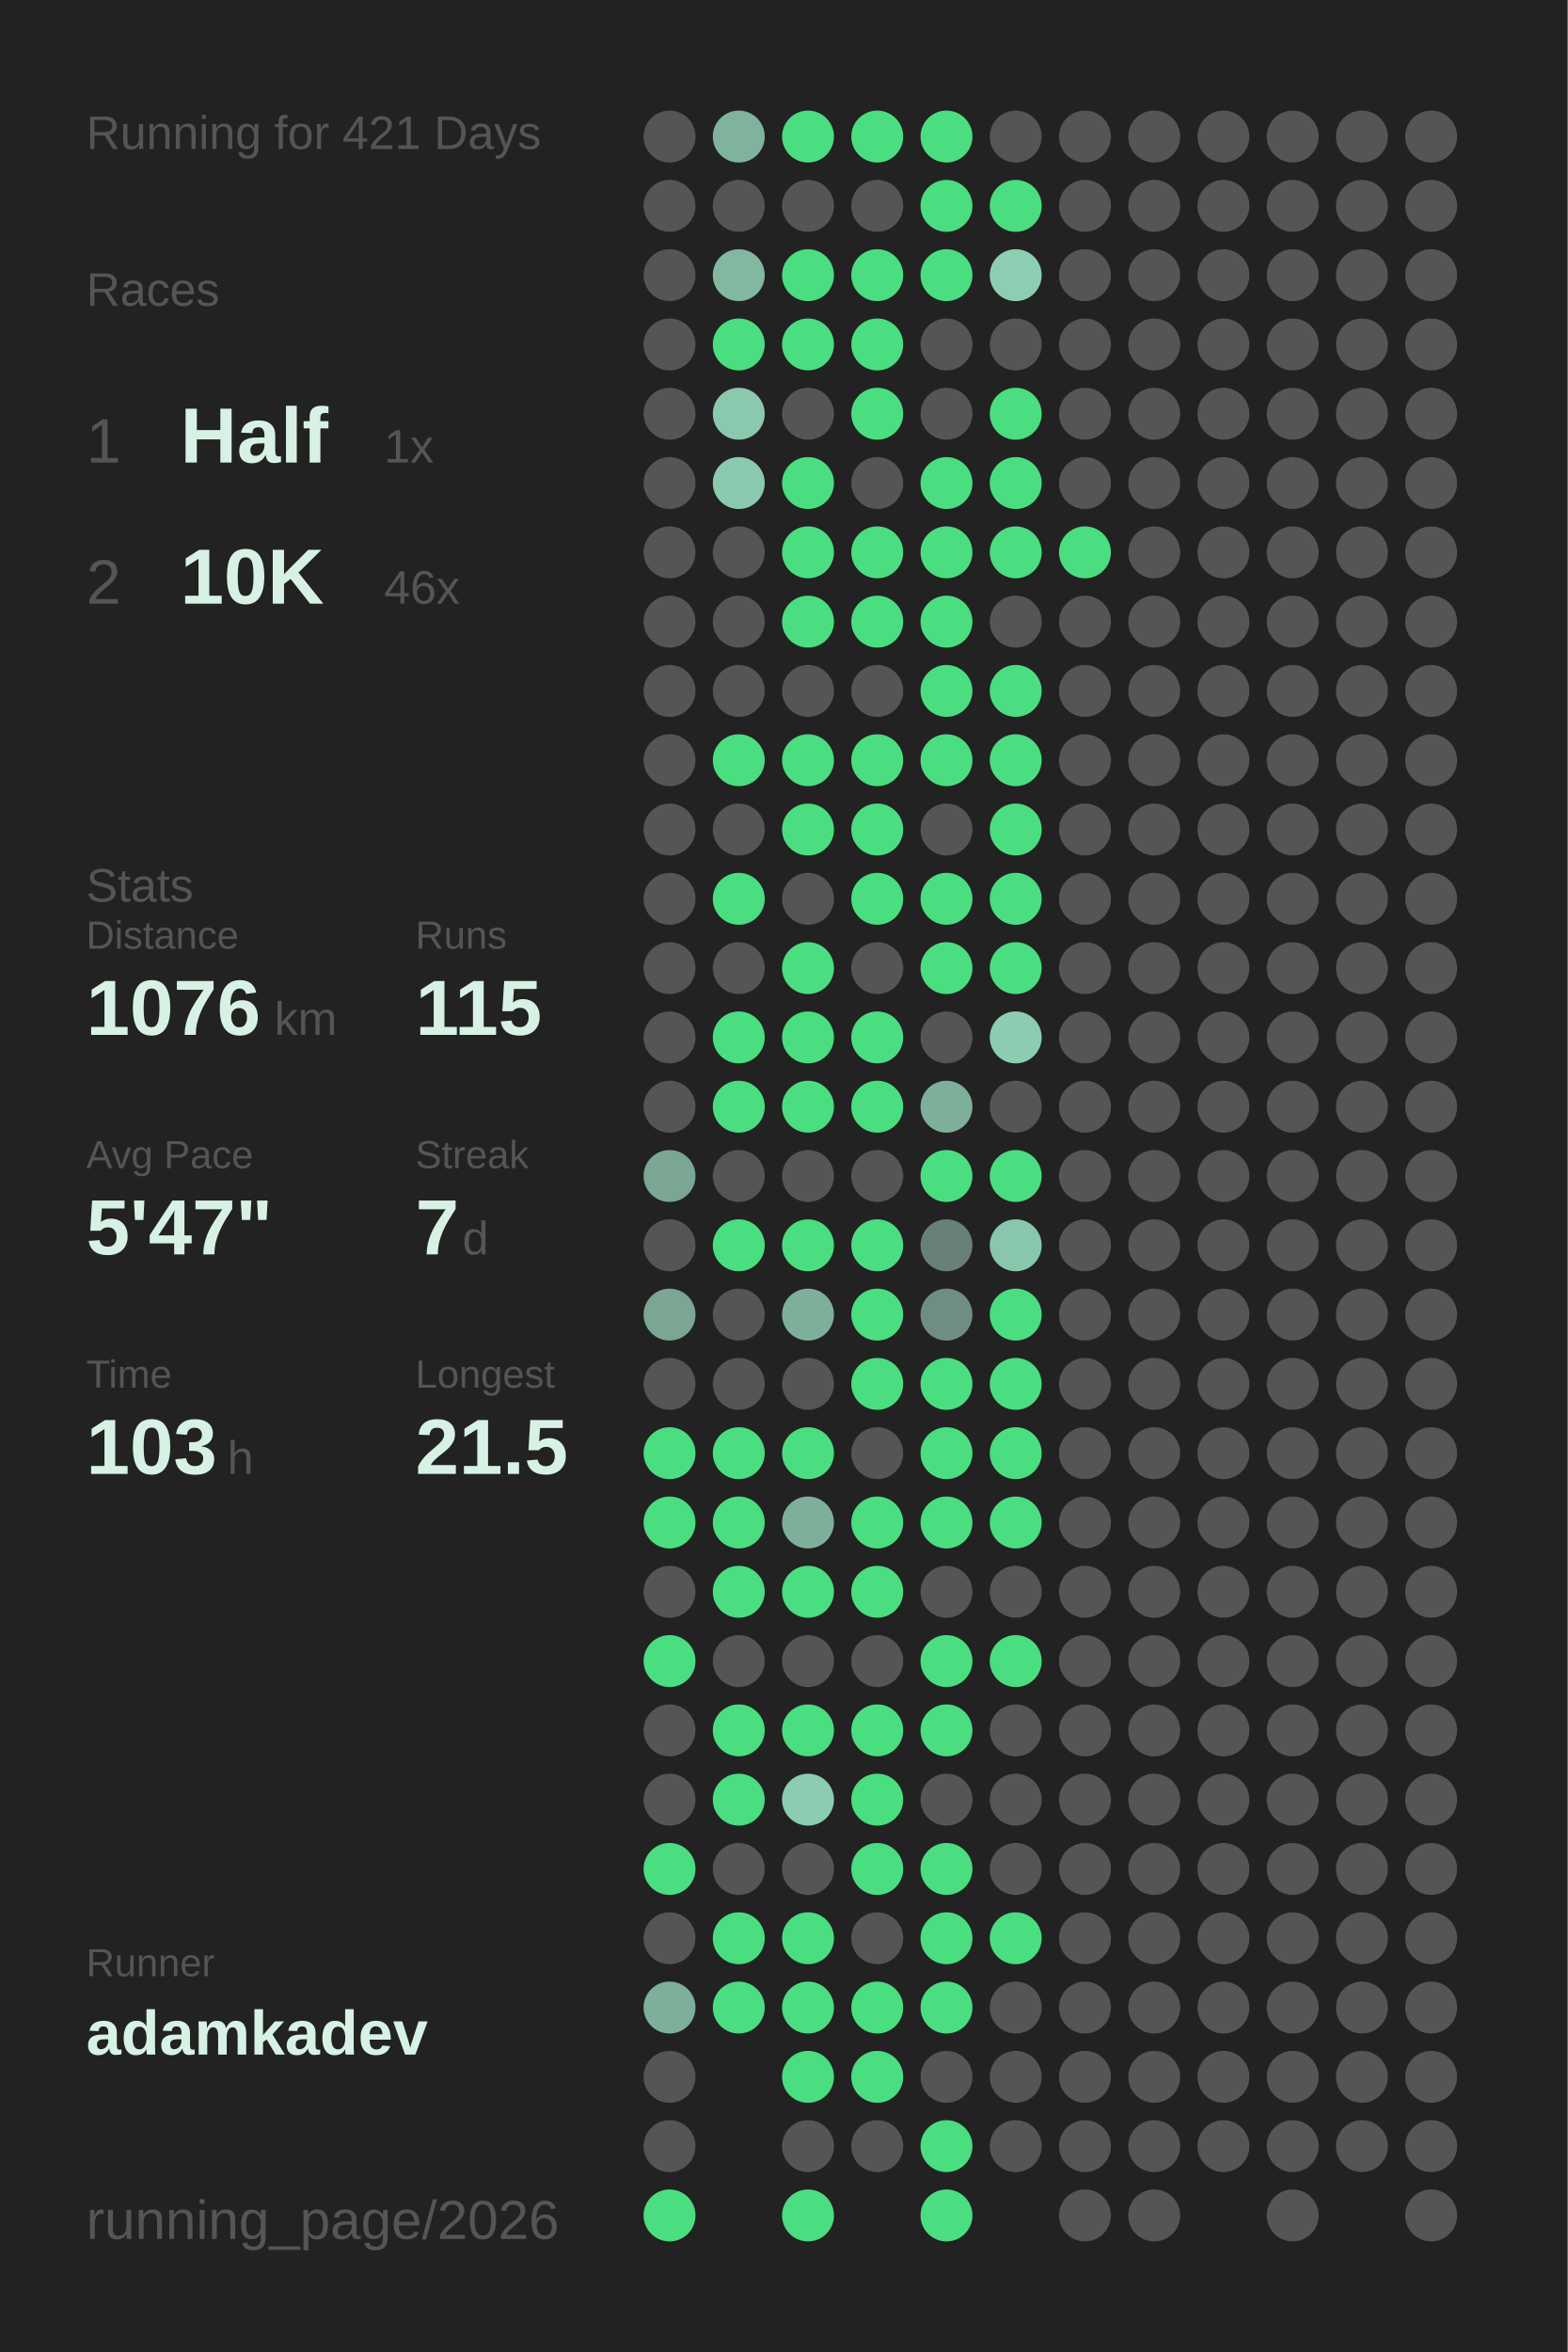
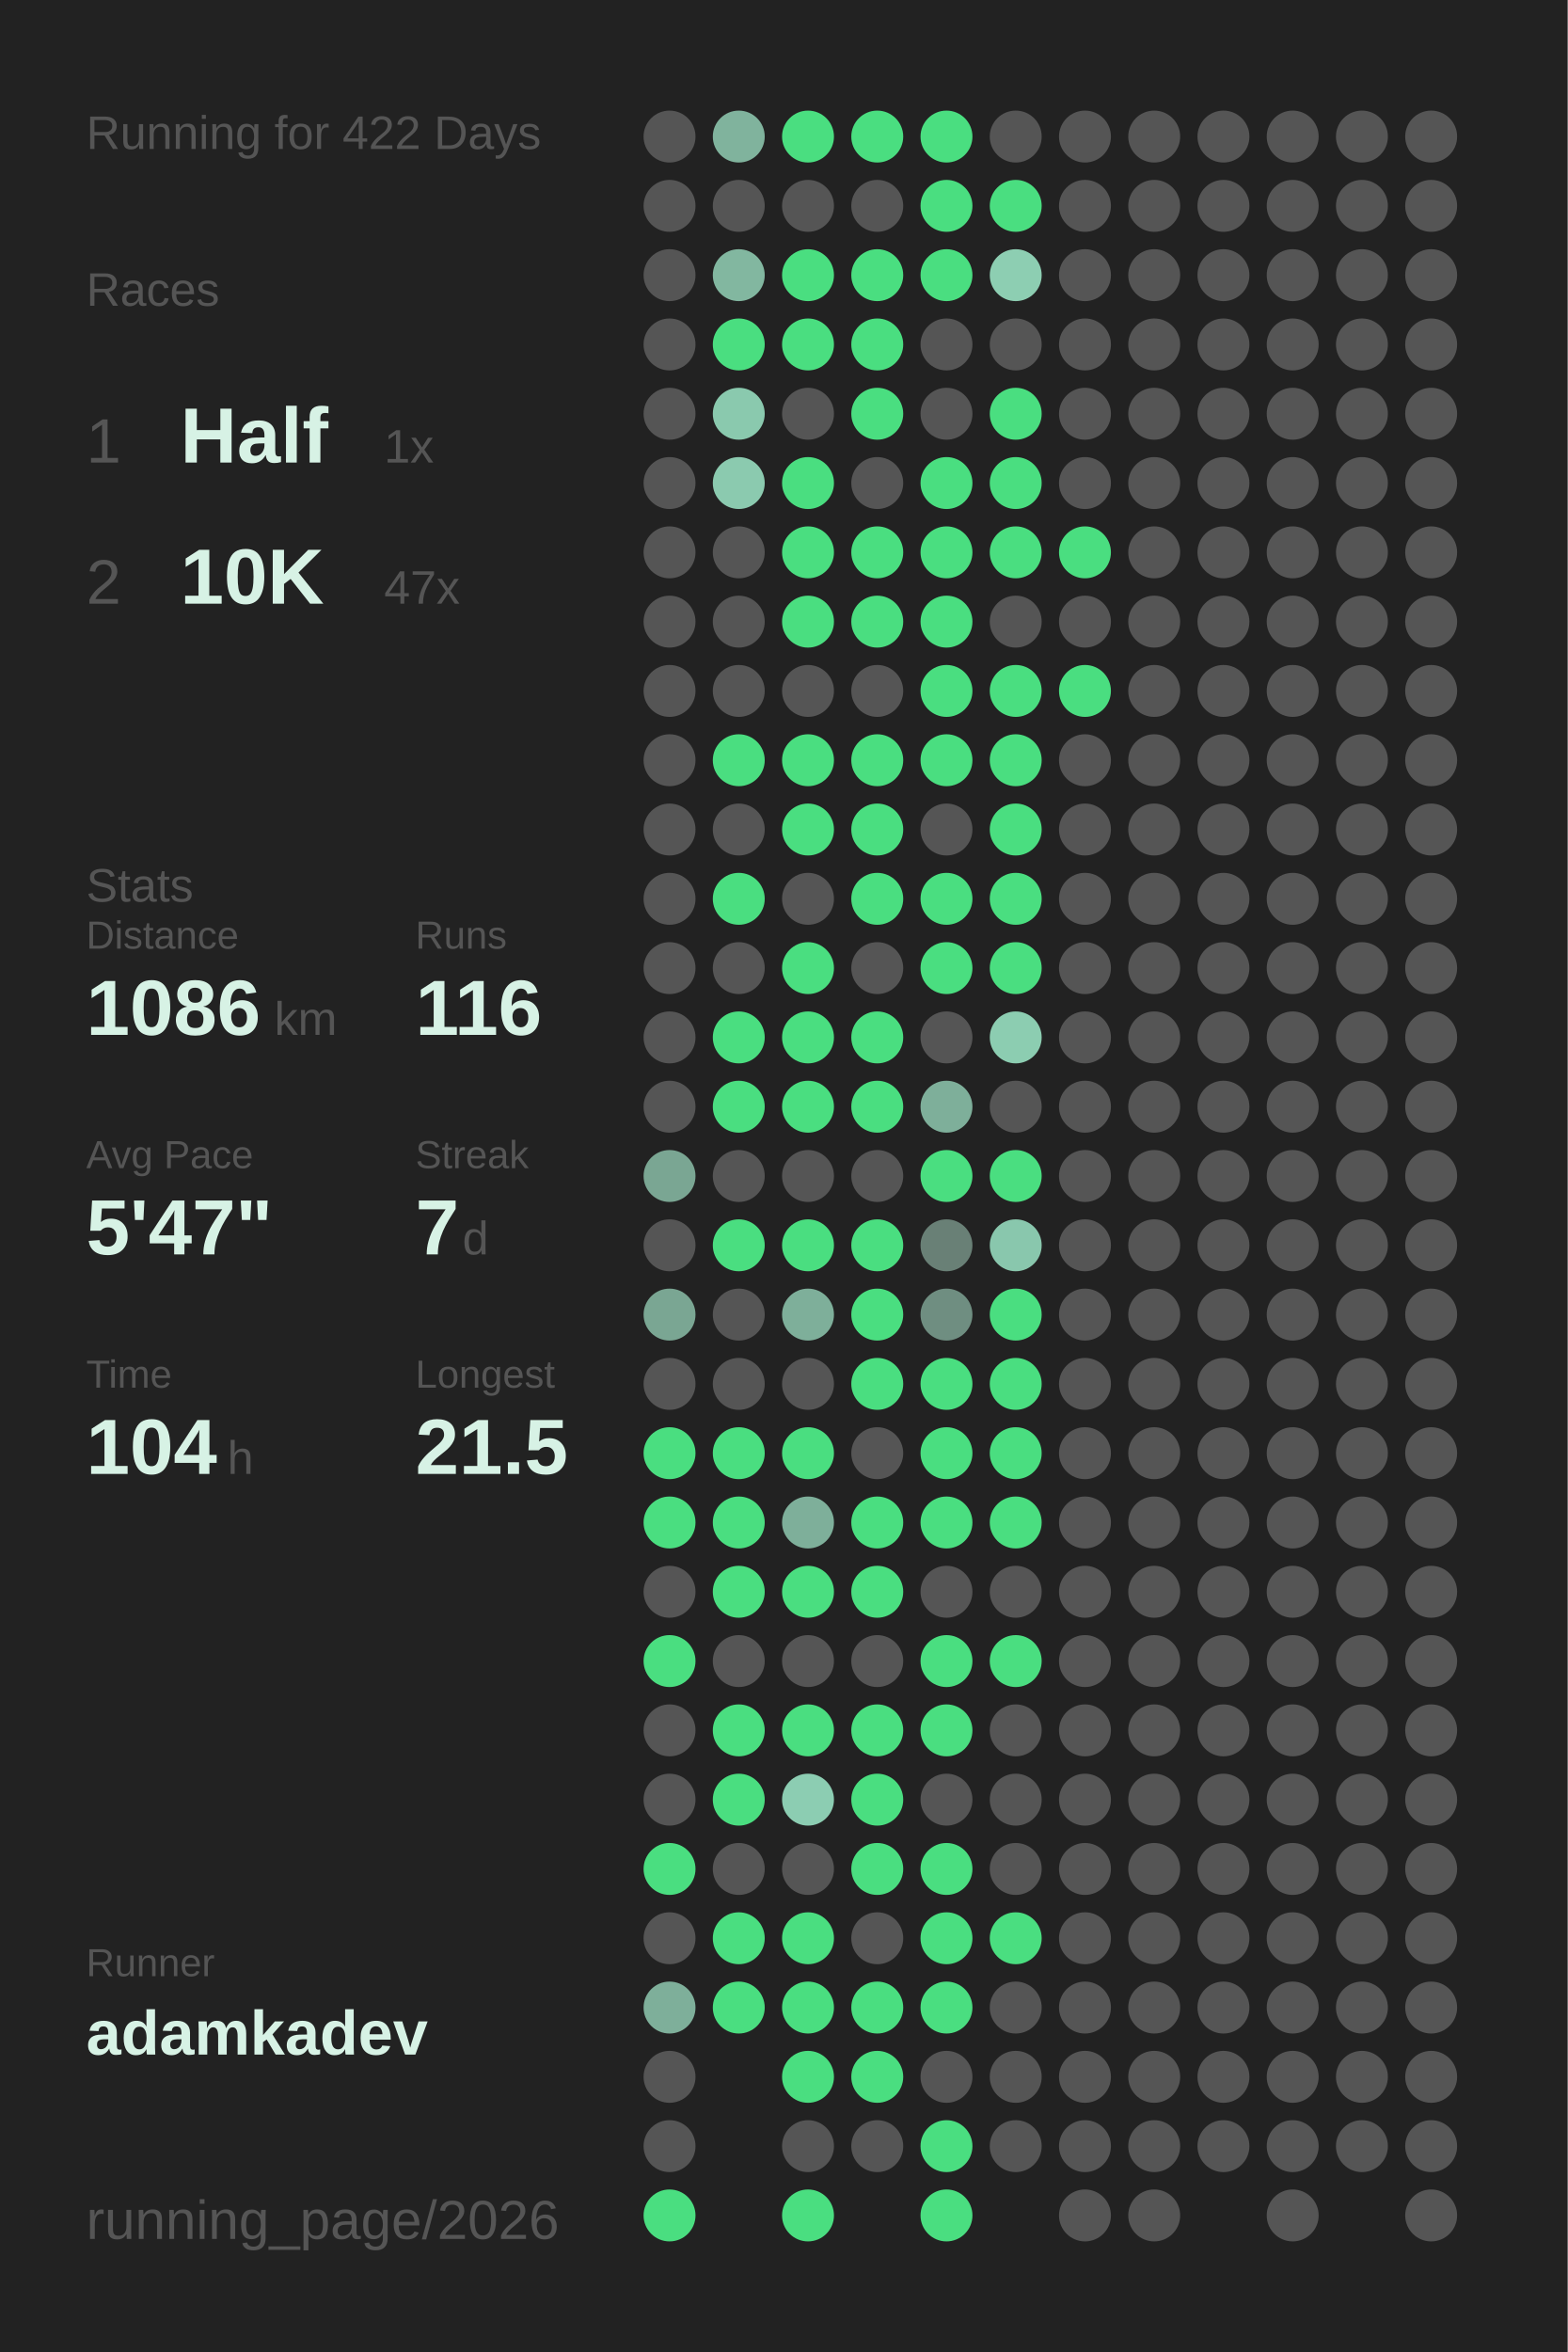
<svg xmlns="http://www.w3.org/2000/svg" baseProfile="full" height="300mm" version="1.1" viewBox="0,0,200,300" width="200mm">
  <defs />
  <rect fill="#222222" height="300" width="200" x="0" y="0" />
-   <text fill="#555555" style="font-size:6px; font-family:Arial;" x="11" y="19">Running for 421 Days</text>
+   <text fill="#555555" style="font-size:6px; font-family:Arial;" x="11" y="19">Running for 422 Days</text>
  <text fill="#555555" style="font-size:6px; font-family:Arial;" x="11" y="39">Races</text>
  <text fill="#555555" style="font-size:8px; font-family:Arial;" x="11" y="59">1</text>
  <text fill="#D7F2E5" style="font-size:10px; font-family:Arial; font-weight:bold;" x="23" y="59">Half</text>
  <text fill="#555555" style="font-size:6px; font-family:Arial;" x="49" y="59">1x</text>
  <text fill="#555555" style="font-size:8px; font-family:Arial;" x="11" y="77">2</text>
  <text fill="#D7F2E5" style="font-size:10px; font-family:Arial; font-weight:bold;" x="23" y="77">10K</text>
-   <text fill="#555555" style="font-size:6px; font-family:Arial;" x="49" y="77">46x</text>
+   <text fill="#555555" style="font-size:6px; font-family:Arial;" x="49" y="77">47x</text>
  <text fill="#555555" style="font-size:6px; font-family:Arial;" x="11" y="115">Stats</text>
  <text fill="#555555" style="font-size:5px; font-family:Arial;" x="11" y="121">Distance</text>
-   <text fill="#D7F2E5" style="font-size:10px; font-family:Arial; font-weight:bold;" x="11" y="132">1076</text>
+   <text fill="#D7F2E5" style="font-size:10px; font-family:Arial; font-weight:bold;" x="11" y="132">1086</text>
  <text fill="#555555" style="font-size:6px; font-family:Arial;" x="35" y="132">km</text>
  <text fill="#555555" style="font-size:5px; font-family:Arial;" x="53" y="121">Runs</text>
-   <text fill="#D7F2E5" style="font-size:10px; font-family:Arial; font-weight:bold;" x="53" y="132">115</text>
+   <text fill="#D7F2E5" style="font-size:10px; font-family:Arial; font-weight:bold;" x="53" y="132">116</text>
  <text fill="#555555" style="font-size:5px; font-family:Arial;" x="11" y="149">Avg Pace</text>
  <text fill="#D7F2E5" style="font-size:10px; font-family:Arial; font-weight:bold;" x="11" y="160">5'47"</text>
  <text fill="#555555" style="font-size:5px; font-family:Arial;" x="53" y="149">Streak</text>
  <text fill="#D7F2E5" style="font-size:10px; font-family:Arial; font-weight:bold;" x="53" y="160">7</text>
  <text fill="#555555" style="font-size:6px; font-family:Arial;" x="59" y="160">d</text>
  <text fill="#555555" style="font-size:5px; font-family:Arial;" x="11" y="177">Time</text>
-   <text fill="#D7F2E5" style="font-size:10px; font-family:Arial; font-weight:bold;" x="11" y="188">103</text>
+   <text fill="#D7F2E5" style="font-size:10px; font-family:Arial; font-weight:bold;" x="11" y="188">104</text>
  <text fill="#555555" style="font-size:6px; font-family:Arial;" x="29" y="188">h</text>
  <text fill="#555555" style="font-size:5px; font-family:Arial;" x="53" y="177">Longest</text>
  <text fill="#D7F2E5" style="font-size:10px; font-family:Arial; font-weight:bold;" x="53" y="188">21.5</text>
  <text fill="#555555" style="font-size:5px; font-family:Arial;" x="11" y="252.065">Runner</text>
  <text fill="#D7F2E5" style="font-size:8px; font-family:Arial; font-weight:bold;" x="11" y="262.065">adamkadev</text>
  <text fill="#555555" style="font-size:7px; font-family:Arial;" x="11" y="285.581">running_page/2026</text>
  <circle cx="85.417" cy="17.419" fill="#555555" r="3.312" />
  <circle cx="85.417" cy="26.258" fill="#555555" r="3.312" />
  <circle cx="85.417" cy="35.097" fill="#555555" r="3.312" />
  <circle cx="85.417" cy="43.935" fill="#555555" r="3.312" />
  <circle cx="85.417" cy="52.774" fill="#555555" r="3.312" />
  <circle cx="85.417" cy="61.613" fill="#555555" r="3.312" />
  <circle cx="85.417" cy="70.452" fill="#555555" r="3.312" />
  <circle cx="85.417" cy="79.29" fill="#555555" r="3.312" />
  <circle cx="85.417" cy="88.129" fill="#555555" r="3.312" />
  <circle cx="85.417" cy="96.968" fill="#555555" r="3.312" />
  <circle cx="85.417" cy="105.806" fill="#555555" r="3.312" />
  <circle cx="85.417" cy="114.645" fill="#555555" r="3.312" />
  <circle cx="85.417" cy="123.484" fill="#555555" r="3.312" />
  <circle cx="85.417" cy="132.323" fill="#555555" r="3.312" />
  <circle cx="85.417" cy="141.161" fill="#555555" r="3.312" />
  <circle cx="85.417" cy="150" fill="#7aa693" r="3.312" />
  <circle cx="85.417" cy="158.839" fill="#555555" r="3.312" />
  <circle cx="85.417" cy="167.677" fill="#7aa693" r="3.312" />
  <circle cx="85.417" cy="176.516" fill="#555555" r="3.312" />
  <circle cx="85.417" cy="185.355" fill="#4ADE80" r="3.312" />
  <circle cx="85.417" cy="194.194" fill="#4ADE80" r="3.312" />
  <circle cx="85.417" cy="203.032" fill="#555555" r="3.312" />
  <circle cx="85.417" cy="211.871" fill="#4ADE80" r="3.312" />
  <circle cx="85.417" cy="220.71" fill="#555555" r="3.312" />
  <circle cx="85.417" cy="229.548" fill="#555555" r="3.312" />
  <circle cx="85.417" cy="238.387" fill="#4ADE80" r="3.312" />
  <circle cx="85.417" cy="247.226" fill="#555555" r="3.312" />
  <circle cx="85.417" cy="256.065" fill="#7eaf9a" r="3.312" />
  <circle cx="85.417" cy="264.903" fill="#555555" r="3.312" />
  <circle cx="85.417" cy="273.742" fill="#555555" r="3.312" />
  <circle cx="85.417" cy="282.581" fill="#4ADE80" r="3.312" />
  <circle cx="94.25" cy="17.419" fill="#80b39d" r="3.312" />
  <circle cx="94.25" cy="26.258" fill="#555555" r="3.312" />
  <circle cx="94.25" cy="35.097" fill="#82b7a0" r="3.312" />
  <circle cx="94.25" cy="43.935" fill="#4ADE80" r="3.312" />
  <circle cx="94.25" cy="52.774" fill="#8ac9ae" r="3.312" />
  <circle cx="94.25" cy="61.613" fill="#8bcaaf" r="3.312" />
  <circle cx="94.25" cy="70.452" fill="#555555" r="3.312" />
  <circle cx="94.25" cy="79.29" fill="#555555" r="3.312" />
  <circle cx="94.25" cy="88.129" fill="#555555" r="3.312" />
  <circle cx="94.25" cy="96.968" fill="#4ADE80" r="3.312" />
  <circle cx="94.25" cy="105.806" fill="#555555" r="3.312" />
  <circle cx="94.25" cy="114.645" fill="#4ADE80" r="3.312" />
  <circle cx="94.25" cy="123.484" fill="#555555" r="3.312" />
  <circle cx="94.25" cy="132.323" fill="#4ADE80" r="3.312" />
  <circle cx="94.25" cy="141.161" fill="#4ADE80" r="3.312" />
  <circle cx="94.25" cy="150" fill="#555555" r="3.312" />
  <circle cx="94.25" cy="158.839" fill="#4ADE80" r="3.312" />
  <circle cx="94.25" cy="167.677" fill="#555555" r="3.312" />
  <circle cx="94.25" cy="176.516" fill="#555555" r="3.312" />
  <circle cx="94.25" cy="185.355" fill="#4ADE80" r="3.312" />
  <circle cx="94.25" cy="194.194" fill="#4ADE80" r="3.312" />
  <circle cx="94.25" cy="203.032" fill="#4ADE80" r="3.312" />
  <circle cx="94.25" cy="211.871" fill="#555555" r="3.312" />
  <circle cx="94.25" cy="220.71" fill="#4ADE80" r="3.312" />
  <circle cx="94.25" cy="229.548" fill="#4ADE80" r="3.312" />
  <circle cx="94.25" cy="238.387" fill="#555555" r="3.312" />
  <circle cx="94.25" cy="247.226" fill="#4ADE80" r="3.312" />
  <circle cx="94.25" cy="256.065" fill="#4ADE80" r="3.312" />
  <circle cx="103.083" cy="17.419" fill="#4ADE80" r="3.312" />
  <circle cx="103.083" cy="26.258" fill="#555555" r="3.312" />
  <circle cx="103.083" cy="35.097" fill="#4ADE80" r="3.312" />
  <circle cx="103.083" cy="43.935" fill="#4ADE80" r="3.312" />
  <circle cx="103.083" cy="52.774" fill="#555555" r="3.312" />
  <circle cx="103.083" cy="61.613" fill="#4ADE80" r="3.312" />
  <circle cx="103.083" cy="70.452" fill="#4ADE80" r="3.312" />
  <circle cx="103.083" cy="79.29" fill="#4ADE80" r="3.312" />
  <circle cx="103.083" cy="88.129" fill="#555555" r="3.312" />
  <circle cx="103.083" cy="96.968" fill="#4ADE80" r="3.312" />
  <circle cx="103.083" cy="105.806" fill="#4ADE80" r="3.312" />
  <circle cx="103.083" cy="114.645" fill="#555555" r="3.312" />
  <circle cx="103.083" cy="123.484" fill="#4ADE80" r="3.312" />
  <circle cx="103.083" cy="132.323" fill="#4ADE80" r="3.312" />
  <circle cx="103.083" cy="141.161" fill="#4ADE80" r="3.312" />
  <circle cx="103.083" cy="150" fill="#555555" r="3.312" />
  <circle cx="103.083" cy="158.839" fill="#4ADE80" r="3.312" />
  <circle cx="103.083" cy="167.677" fill="#7eaf9a" r="3.312" />
  <circle cx="103.083" cy="176.516" fill="#555555" r="3.312" />
  <circle cx="103.083" cy="185.355" fill="#4ADE80" r="3.312" />
  <circle cx="103.083" cy="194.194" fill="#7eaf9a" r="3.312" />
  <circle cx="103.083" cy="203.032" fill="#4ADE80" r="3.312" />
  <circle cx="103.083" cy="211.871" fill="#555555" r="3.312" />
  <circle cx="103.083" cy="220.71" fill="#4ADE80" r="3.312" />
  <circle cx="103.083" cy="229.548" fill="#8ccdb2" r="3.312" />
  <circle cx="103.083" cy="238.387" fill="#555555" r="3.312" />
  <circle cx="103.083" cy="247.226" fill="#4ADE80" r="3.312" />
  <circle cx="103.083" cy="256.065" fill="#4ADE80" r="3.312" />
  <circle cx="103.083" cy="264.903" fill="#4ADE80" r="3.312" />
  <circle cx="103.083" cy="273.742" fill="#555555" r="3.312" />
  <circle cx="103.083" cy="282.581" fill="#4ADE80" r="3.312" />
  <circle cx="111.917" cy="17.419" fill="#4ADE80" r="3.312" />
  <circle cx="111.917" cy="26.258" fill="#555555" r="3.312" />
  <circle cx="111.917" cy="35.097" fill="#4ADE80" r="3.312" />
  <circle cx="111.917" cy="43.935" fill="#4ADE80" r="3.312" />
  <circle cx="111.917" cy="52.774" fill="#4ADE80" r="3.312" />
  <circle cx="111.917" cy="61.613" fill="#555555" r="3.312" />
  <circle cx="111.917" cy="70.452" fill="#4ADE80" r="3.312" />
  <circle cx="111.917" cy="79.29" fill="#4ADE80" r="3.312" />
  <circle cx="111.917" cy="88.129" fill="#555555" r="3.312" />
  <circle cx="111.917" cy="96.968" fill="#4ADE80" r="3.312" />
  <circle cx="111.917" cy="105.806" fill="#4ADE80" r="3.312" />
  <circle cx="111.917" cy="114.645" fill="#4ADE80" r="3.312" />
  <circle cx="111.917" cy="123.484" fill="#555555" r="3.312" />
  <circle cx="111.917" cy="132.323" fill="#4ADE80" r="3.312" />
  <circle cx="111.917" cy="141.161" fill="#4ADE80" r="3.312" />
  <circle cx="111.917" cy="150" fill="#555555" r="3.312" />
  <circle cx="111.917" cy="158.839" fill="#4ADE80" r="3.312" />
  <circle cx="111.917" cy="167.677" fill="#4ADE80" r="3.312" />
  <circle cx="111.917" cy="176.516" fill="#4ADE80" r="3.312" />
  <circle cx="111.917" cy="185.355" fill="#555555" r="3.312" />
  <circle cx="111.917" cy="194.194" fill="#4ADE80" r="3.312" />
  <circle cx="111.917" cy="203.032" fill="#4ADE80" r="3.312" />
  <circle cx="111.917" cy="211.871" fill="#555555" r="3.312" />
  <circle cx="111.917" cy="220.71" fill="#4ADE80" r="3.312" />
  <circle cx="111.917" cy="229.548" fill="#4ADE80" r="3.312" />
  <circle cx="111.917" cy="238.387" fill="#4ADE80" r="3.312" />
  <circle cx="111.917" cy="247.226" fill="#555555" r="3.312" />
  <circle cx="111.917" cy="256.065" fill="#4ADE80" r="3.312" />
  <circle cx="111.917" cy="264.903" fill="#4ADE80" r="3.312" />
  <circle cx="111.917" cy="273.742" fill="#555555" r="3.312" />
  <circle cx="120.75" cy="17.419" fill="#4ADE80" r="3.312" />
  <circle cx="120.75" cy="26.258" fill="#4ADE80" r="3.312" />
  <circle cx="120.75" cy="35.097" fill="#4ADE80" r="3.312" />
  <circle cx="120.75" cy="43.935" fill="#555555" r="3.312" />
  <circle cx="120.75" cy="52.774" fill="#555555" r="3.312" />
  <circle cx="120.75" cy="61.613" fill="#4ADE80" r="3.312" />
  <circle cx="120.75" cy="70.452" fill="#4ADE80" r="3.312" />
  <circle cx="120.75" cy="79.29" fill="#4ADE80" r="3.312" />
  <circle cx="120.75" cy="88.129" fill="#4ADE80" r="3.312" />
  <circle cx="120.75" cy="96.968" fill="#4ADE80" r="3.312" />
  <circle cx="120.75" cy="105.806" fill="#555555" r="3.312" />
  <circle cx="120.75" cy="114.645" fill="#4ADE80" r="3.312" />
  <circle cx="120.75" cy="123.484" fill="#4ADE80" r="3.312" />
  <circle cx="120.75" cy="132.323" fill="#555555" r="3.312" />
  <circle cx="120.75" cy="141.161" fill="#7eaf9a" r="3.312" />
  <circle cx="120.75" cy="150" fill="#4ADE80" r="3.312" />
  <circle cx="120.75" cy="158.839" fill="#698076" r="3.312" />
  <circle cx="120.75" cy="167.677" fill="#6f8e81" r="3.312" />
  <circle cx="120.75" cy="176.516" fill="#4ADE80" r="3.312" />
  <circle cx="120.75" cy="185.355" fill="#4ADE80" r="3.312" />
  <circle cx="120.75" cy="194.194" fill="#4ADE80" r="3.312" />
  <circle cx="120.75" cy="203.032" fill="#555555" r="3.312" />
  <circle cx="120.75" cy="211.871" fill="#4ADE80" r="3.312" />
  <circle cx="120.75" cy="220.71" fill="#4ADE80" r="3.312" />
  <circle cx="120.75" cy="229.548" fill="#555555" r="3.312" />
  <circle cx="120.75" cy="238.387" fill="#4ADE80" r="3.312" />
  <circle cx="120.75" cy="247.226" fill="#4ADE80" r="3.312" />
  <circle cx="120.75" cy="256.065" fill="#4ADE80" r="3.312" />
  <circle cx="120.75" cy="264.903" fill="#555555" r="3.312" />
  <circle cx="120.75" cy="273.742" fill="#4ADE80" r="3.312" />
  <circle cx="120.75" cy="282.581" fill="#4ADE80" r="3.312" />
  <circle cx="129.583" cy="17.419" fill="#555555" r="3.312" />
  <circle cx="129.583" cy="26.258" fill="#4ADE80" r="3.312" />
  <circle cx="129.583" cy="35.097" fill="#8dceb2" r="3.312" />
  <circle cx="129.583" cy="43.935" fill="#555555" r="3.312" />
  <circle cx="129.583" cy="52.774" fill="#4ADE80" r="3.312" />
  <circle cx="129.583" cy="61.613" fill="#4ADE80" r="3.312" />
  <circle cx="129.583" cy="70.452" fill="#4ADE80" r="3.312" />
  <circle cx="129.583" cy="79.29" fill="#555555" r="3.312" />
  <circle cx="129.583" cy="88.129" fill="#4ADE80" r="3.312" />
  <circle cx="129.583" cy="96.968" fill="#4ADE80" r="3.312" />
  <circle cx="129.583" cy="105.806" fill="#4ADE80" r="3.312" />
  <circle cx="129.583" cy="114.645" fill="#4ADE80" r="3.312" />
  <circle cx="129.583" cy="123.484" fill="#4ADE80" r="3.312" />
  <circle cx="129.583" cy="132.323" fill="#8ccdb1" r="3.312" />
  <circle cx="129.583" cy="141.161" fill="#555555" r="3.312" />
  <circle cx="129.583" cy="150" fill="#4ADE80" r="3.312" />
  <circle cx="129.583" cy="158.839" fill="#89c7ad" r="3.312" />
  <circle cx="129.583" cy="167.677" fill="#4ADE80" r="3.312" />
  <circle cx="129.583" cy="176.516" fill="#4ADE80" r="3.312" />
  <circle cx="129.583" cy="185.355" fill="#4ADE80" r="3.312" />
  <circle cx="129.583" cy="194.194" fill="#4ADE80" r="3.312" />
  <circle cx="129.583" cy="203.032" fill="#555555" r="3.312" />
  <circle cx="129.583" cy="211.871" fill="#4ADE80" r="3.312" />
  <circle cx="129.583" cy="220.71" fill="#555555" r="3.312" />
  <circle cx="129.583" cy="229.548" fill="#555555" r="3.312" />
  <circle cx="129.583" cy="238.387" fill="#555555" r="3.312" />
  <circle cx="129.583" cy="247.226" fill="#4ADE80" r="3.312" />
  <circle cx="129.583" cy="256.065" fill="#555555" r="3.312" />
  <circle cx="129.583" cy="264.903" fill="#555555" r="3.312" />
  <circle cx="129.583" cy="273.742" fill="#555555" r="3.312" />
  <circle cx="138.417" cy="17.419" fill="#555555" r="3.312" />
  <circle cx="138.417" cy="26.258" fill="#555555" r="3.312" />
  <circle cx="138.417" cy="35.097" fill="#555555" r="3.312" />
  <circle cx="138.417" cy="43.935" fill="#555555" r="3.312" />
  <circle cx="138.417" cy="52.774" fill="#555555" r="3.312" />
  <circle cx="138.417" cy="61.613" fill="#555555" r="3.312" />
  <circle cx="138.417" cy="70.452" fill="#4ADE80" r="3.312" />
  <circle cx="138.417" cy="79.29" fill="#555555" r="3.312" />
-   <circle cx="138.417" cy="88.129" fill="#555555" r="3.312" />
+   <circle cx="138.417" cy="88.129" fill="#4ADE80" r="3.312" />
  <circle cx="138.417" cy="96.968" fill="#555555" r="3.312" />
  <circle cx="138.417" cy="105.806" fill="#555555" r="3.312" />
  <circle cx="138.417" cy="114.645" fill="#555555" r="3.312" />
  <circle cx="138.417" cy="123.484" fill="#555555" r="3.312" />
  <circle cx="138.417" cy="132.323" fill="#555555" r="3.312" />
  <circle cx="138.417" cy="141.161" fill="#555555" r="3.312" />
  <circle cx="138.417" cy="150" fill="#555555" r="3.312" />
  <circle cx="138.417" cy="158.839" fill="#555555" r="3.312" />
  <circle cx="138.417" cy="167.677" fill="#555555" r="3.312" />
  <circle cx="138.417" cy="176.516" fill="#555555" r="3.312" />
  <circle cx="138.417" cy="185.355" fill="#555555" r="3.312" />
  <circle cx="138.417" cy="194.194" fill="#555555" r="3.312" />
  <circle cx="138.417" cy="203.032" fill="#555555" r="3.312" />
  <circle cx="138.417" cy="211.871" fill="#555555" r="3.312" />
  <circle cx="138.417" cy="220.71" fill="#555555" r="3.312" />
  <circle cx="138.417" cy="229.548" fill="#555555" r="3.312" />
  <circle cx="138.417" cy="238.387" fill="#555555" r="3.312" />
  <circle cx="138.417" cy="247.226" fill="#555555" r="3.312" />
  <circle cx="138.417" cy="256.065" fill="#555555" r="3.312" />
  <circle cx="138.417" cy="264.903" fill="#555555" r="3.312" />
  <circle cx="138.417" cy="273.742" fill="#555555" r="3.312" />
  <circle cx="138.417" cy="282.581" fill="#555555" r="3.312" />
  <circle cx="147.25" cy="17.419" fill="#555555" r="3.312" />
  <circle cx="147.25" cy="26.258" fill="#555555" r="3.312" />
  <circle cx="147.25" cy="35.097" fill="#555555" r="3.312" />
  <circle cx="147.25" cy="43.935" fill="#555555" r="3.312" />
  <circle cx="147.25" cy="52.774" fill="#555555" r="3.312" />
  <circle cx="147.25" cy="61.613" fill="#555555" r="3.312" />
  <circle cx="147.25" cy="70.452" fill="#555555" r="3.312" />
  <circle cx="147.25" cy="79.29" fill="#555555" r="3.312" />
  <circle cx="147.25" cy="88.129" fill="#555555" r="3.312" />
  <circle cx="147.25" cy="96.968" fill="#555555" r="3.312" />
  <circle cx="147.25" cy="105.806" fill="#555555" r="3.312" />
  <circle cx="147.25" cy="114.645" fill="#555555" r="3.312" />
  <circle cx="147.25" cy="123.484" fill="#555555" r="3.312" />
  <circle cx="147.25" cy="132.323" fill="#555555" r="3.312" />
  <circle cx="147.25" cy="141.161" fill="#555555" r="3.312" />
  <circle cx="147.25" cy="150" fill="#555555" r="3.312" />
  <circle cx="147.25" cy="158.839" fill="#555555" r="3.312" />
  <circle cx="147.25" cy="167.677" fill="#555555" r="3.312" />
  <circle cx="147.25" cy="176.516" fill="#555555" r="3.312" />
  <circle cx="147.25" cy="185.355" fill="#555555" r="3.312" />
  <circle cx="147.25" cy="194.194" fill="#555555" r="3.312" />
  <circle cx="147.25" cy="203.032" fill="#555555" r="3.312" />
  <circle cx="147.25" cy="211.871" fill="#555555" r="3.312" />
  <circle cx="147.25" cy="220.71" fill="#555555" r="3.312" />
  <circle cx="147.25" cy="229.548" fill="#555555" r="3.312" />
  <circle cx="147.25" cy="238.387" fill="#555555" r="3.312" />
  <circle cx="147.25" cy="247.226" fill="#555555" r="3.312" />
  <circle cx="147.25" cy="256.065" fill="#555555" r="3.312" />
  <circle cx="147.25" cy="264.903" fill="#555555" r="3.312" />
  <circle cx="147.25" cy="273.742" fill="#555555" r="3.312" />
  <circle cx="147.25" cy="282.581" fill="#555555" r="3.312" />
  <circle cx="156.083" cy="17.419" fill="#555555" r="3.312" />
  <circle cx="156.083" cy="26.258" fill="#555555" r="3.312" />
  <circle cx="156.083" cy="35.097" fill="#555555" r="3.312" />
  <circle cx="156.083" cy="43.935" fill="#555555" r="3.312" />
  <circle cx="156.083" cy="52.774" fill="#555555" r="3.312" />
  <circle cx="156.083" cy="61.613" fill="#555555" r="3.312" />
  <circle cx="156.083" cy="70.452" fill="#555555" r="3.312" />
  <circle cx="156.083" cy="79.29" fill="#555555" r="3.312" />
  <circle cx="156.083" cy="88.129" fill="#555555" r="3.312" />
  <circle cx="156.083" cy="96.968" fill="#555555" r="3.312" />
  <circle cx="156.083" cy="105.806" fill="#555555" r="3.312" />
  <circle cx="156.083" cy="114.645" fill="#555555" r="3.312" />
  <circle cx="156.083" cy="123.484" fill="#555555" r="3.312" />
  <circle cx="156.083" cy="132.323" fill="#555555" r="3.312" />
  <circle cx="156.083" cy="141.161" fill="#555555" r="3.312" />
  <circle cx="156.083" cy="150" fill="#555555" r="3.312" />
  <circle cx="156.083" cy="158.839" fill="#555555" r="3.312" />
  <circle cx="156.083" cy="167.677" fill="#555555" r="3.312" />
  <circle cx="156.083" cy="176.516" fill="#555555" r="3.312" />
  <circle cx="156.083" cy="185.355" fill="#555555" r="3.312" />
  <circle cx="156.083" cy="194.194" fill="#555555" r="3.312" />
  <circle cx="156.083" cy="203.032" fill="#555555" r="3.312" />
  <circle cx="156.083" cy="211.871" fill="#555555" r="3.312" />
  <circle cx="156.083" cy="220.71" fill="#555555" r="3.312" />
  <circle cx="156.083" cy="229.548" fill="#555555" r="3.312" />
  <circle cx="156.083" cy="238.387" fill="#555555" r="3.312" />
  <circle cx="156.083" cy="247.226" fill="#555555" r="3.312" />
  <circle cx="156.083" cy="256.065" fill="#555555" r="3.312" />
  <circle cx="156.083" cy="264.903" fill="#555555" r="3.312" />
  <circle cx="156.083" cy="273.742" fill="#555555" r="3.312" />
  <circle cx="164.917" cy="17.419" fill="#555555" r="3.312" />
  <circle cx="164.917" cy="26.258" fill="#555555" r="3.312" />
  <circle cx="164.917" cy="35.097" fill="#555555" r="3.312" />
  <circle cx="164.917" cy="43.935" fill="#555555" r="3.312" />
  <circle cx="164.917" cy="52.774" fill="#555555" r="3.312" />
  <circle cx="164.917" cy="61.613" fill="#555555" r="3.312" />
  <circle cx="164.917" cy="70.452" fill="#555555" r="3.312" />
  <circle cx="164.917" cy="79.29" fill="#555555" r="3.312" />
  <circle cx="164.917" cy="88.129" fill="#555555" r="3.312" />
  <circle cx="164.917" cy="96.968" fill="#555555" r="3.312" />
  <circle cx="164.917" cy="105.806" fill="#555555" r="3.312" />
  <circle cx="164.917" cy="114.645" fill="#555555" r="3.312" />
  <circle cx="164.917" cy="123.484" fill="#555555" r="3.312" />
  <circle cx="164.917" cy="132.323" fill="#555555" r="3.312" />
  <circle cx="164.917" cy="141.161" fill="#555555" r="3.312" />
  <circle cx="164.917" cy="150" fill="#555555" r="3.312" />
  <circle cx="164.917" cy="158.839" fill="#555555" r="3.312" />
  <circle cx="164.917" cy="167.677" fill="#555555" r="3.312" />
  <circle cx="164.917" cy="176.516" fill="#555555" r="3.312" />
  <circle cx="164.917" cy="185.355" fill="#555555" r="3.312" />
  <circle cx="164.917" cy="194.194" fill="#555555" r="3.312" />
  <circle cx="164.917" cy="203.032" fill="#555555" r="3.312" />
  <circle cx="164.917" cy="211.871" fill="#555555" r="3.312" />
  <circle cx="164.917" cy="220.71" fill="#555555" r="3.312" />
  <circle cx="164.917" cy="229.548" fill="#555555" r="3.312" />
  <circle cx="164.917" cy="238.387" fill="#555555" r="3.312" />
  <circle cx="164.917" cy="247.226" fill="#555555" r="3.312" />
  <circle cx="164.917" cy="256.065" fill="#555555" r="3.312" />
  <circle cx="164.917" cy="264.903" fill="#555555" r="3.312" />
  <circle cx="164.917" cy="273.742" fill="#555555" r="3.312" />
  <circle cx="164.917" cy="282.581" fill="#555555" r="3.312" />
  <circle cx="173.75" cy="17.419" fill="#555555" r="3.312" />
  <circle cx="173.75" cy="26.258" fill="#555555" r="3.312" />
  <circle cx="173.75" cy="35.097" fill="#555555" r="3.312" />
  <circle cx="173.75" cy="43.935" fill="#555555" r="3.312" />
  <circle cx="173.75" cy="52.774" fill="#555555" r="3.312" />
  <circle cx="173.75" cy="61.613" fill="#555555" r="3.312" />
  <circle cx="173.75" cy="70.452" fill="#555555" r="3.312" />
  <circle cx="173.75" cy="79.29" fill="#555555" r="3.312" />
  <circle cx="173.75" cy="88.129" fill="#555555" r="3.312" />
  <circle cx="173.75" cy="96.968" fill="#555555" r="3.312" />
  <circle cx="173.75" cy="105.806" fill="#555555" r="3.312" />
  <circle cx="173.75" cy="114.645" fill="#555555" r="3.312" />
  <circle cx="173.75" cy="123.484" fill="#555555" r="3.312" />
  <circle cx="173.75" cy="132.323" fill="#555555" r="3.312" />
  <circle cx="173.75" cy="141.161" fill="#555555" r="3.312" />
  <circle cx="173.75" cy="150" fill="#555555" r="3.312" />
  <circle cx="173.75" cy="158.839" fill="#555555" r="3.312" />
  <circle cx="173.75" cy="167.677" fill="#555555" r="3.312" />
  <circle cx="173.75" cy="176.516" fill="#555555" r="3.312" />
  <circle cx="173.75" cy="185.355" fill="#555555" r="3.312" />
  <circle cx="173.75" cy="194.194" fill="#555555" r="3.312" />
  <circle cx="173.75" cy="203.032" fill="#555555" r="3.312" />
  <circle cx="173.75" cy="211.871" fill="#555555" r="3.312" />
  <circle cx="173.75" cy="220.71" fill="#555555" r="3.312" />
  <circle cx="173.75" cy="229.548" fill="#555555" r="3.312" />
  <circle cx="173.75" cy="238.387" fill="#555555" r="3.312" />
  <circle cx="173.75" cy="247.226" fill="#555555" r="3.312" />
  <circle cx="173.75" cy="256.065" fill="#555555" r="3.312" />
  <circle cx="173.75" cy="264.903" fill="#555555" r="3.312" />
  <circle cx="173.75" cy="273.742" fill="#555555" r="3.312" />
  <circle cx="182.583" cy="17.419" fill="#555555" r="3.312" />
  <circle cx="182.583" cy="26.258" fill="#555555" r="3.312" />
  <circle cx="182.583" cy="35.097" fill="#555555" r="3.312" />
  <circle cx="182.583" cy="43.935" fill="#555555" r="3.312" />
  <circle cx="182.583" cy="52.774" fill="#555555" r="3.312" />
  <circle cx="182.583" cy="61.613" fill="#555555" r="3.312" />
  <circle cx="182.583" cy="70.452" fill="#555555" r="3.312" />
  <circle cx="182.583" cy="79.29" fill="#555555" r="3.312" />
  <circle cx="182.583" cy="88.129" fill="#555555" r="3.312" />
  <circle cx="182.583" cy="96.968" fill="#555555" r="3.312" />
  <circle cx="182.583" cy="105.806" fill="#555555" r="3.312" />
  <circle cx="182.583" cy="114.645" fill="#555555" r="3.312" />
  <circle cx="182.583" cy="123.484" fill="#555555" r="3.312" />
  <circle cx="182.583" cy="132.323" fill="#555555" r="3.312" />
  <circle cx="182.583" cy="141.161" fill="#555555" r="3.312" />
  <circle cx="182.583" cy="150" fill="#555555" r="3.312" />
  <circle cx="182.583" cy="158.839" fill="#555555" r="3.312" />
  <circle cx="182.583" cy="167.677" fill="#555555" r="3.312" />
  <circle cx="182.583" cy="176.516" fill="#555555" r="3.312" />
  <circle cx="182.583" cy="185.355" fill="#555555" r="3.312" />
  <circle cx="182.583" cy="194.194" fill="#555555" r="3.312" />
  <circle cx="182.583" cy="203.032" fill="#555555" r="3.312" />
  <circle cx="182.583" cy="211.871" fill="#555555" r="3.312" />
  <circle cx="182.583" cy="220.71" fill="#555555" r="3.312" />
  <circle cx="182.583" cy="229.548" fill="#555555" r="3.312" />
  <circle cx="182.583" cy="238.387" fill="#555555" r="3.312" />
  <circle cx="182.583" cy="247.226" fill="#555555" r="3.312" />
  <circle cx="182.583" cy="256.065" fill="#555555" r="3.312" />
  <circle cx="182.583" cy="264.903" fill="#555555" r="3.312" />
  <circle cx="182.583" cy="273.742" fill="#555555" r="3.312" />
  <circle cx="182.583" cy="282.581" fill="#555555" r="3.312" />
</svg>
